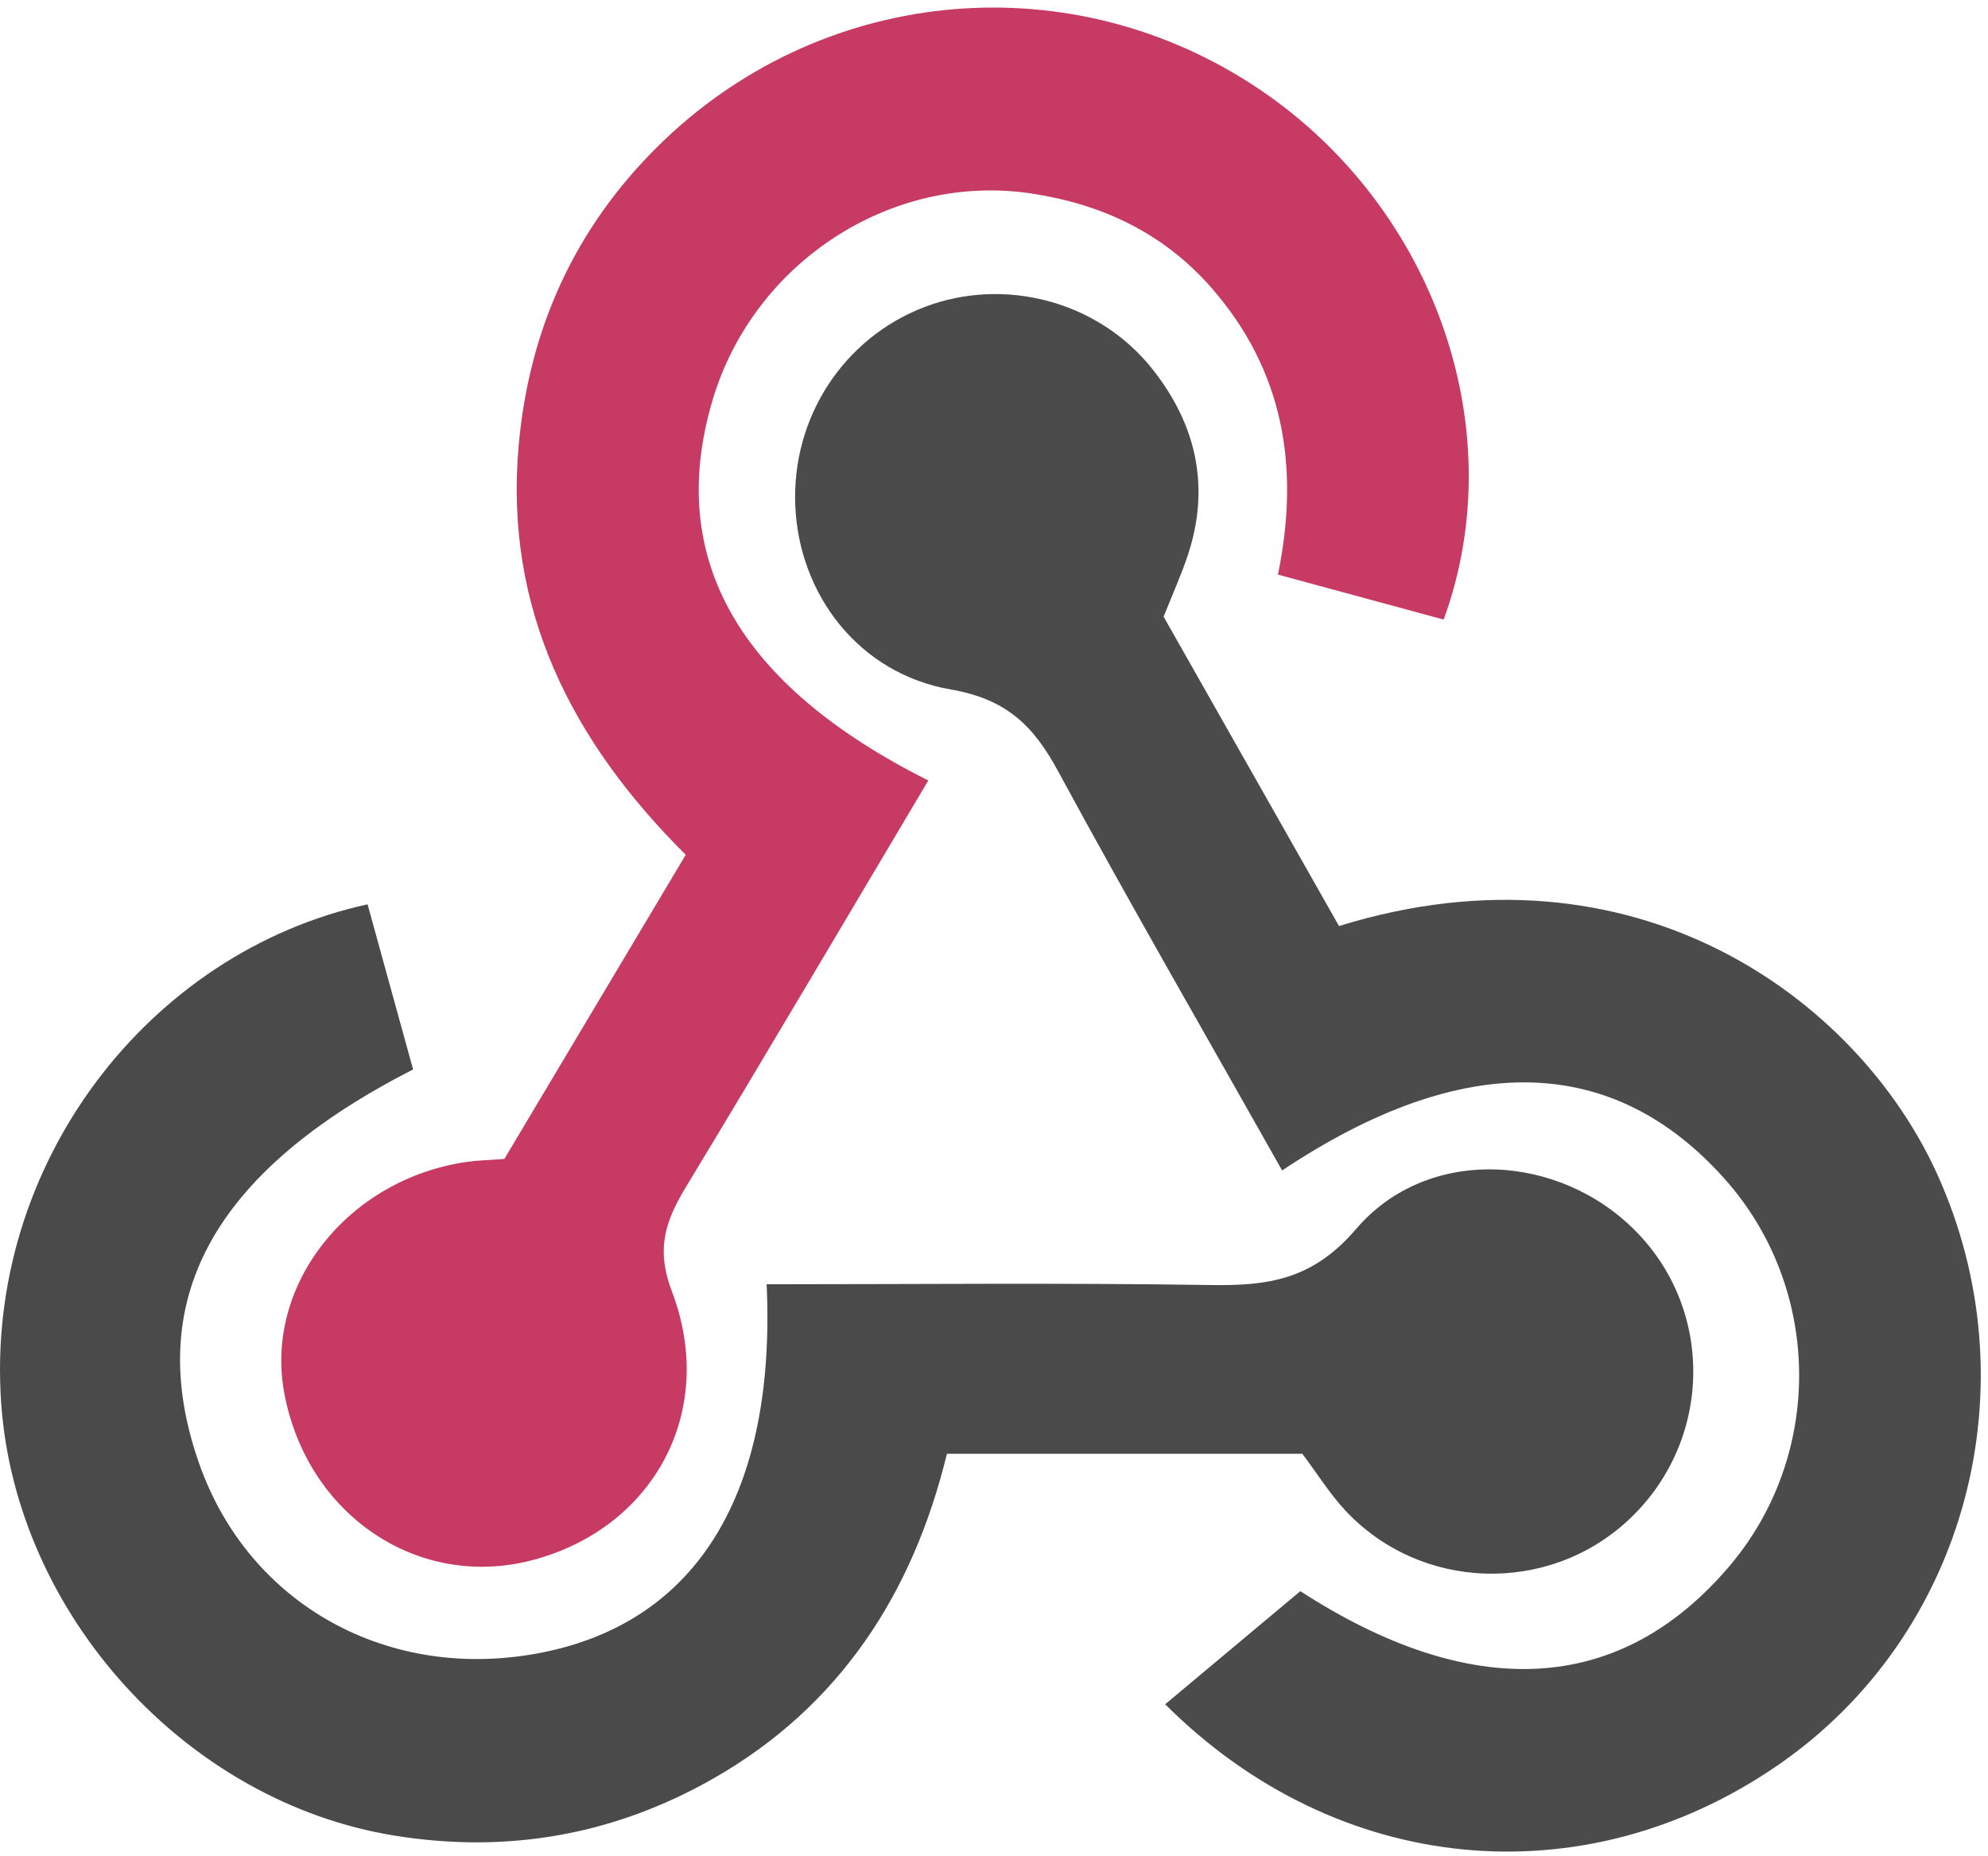
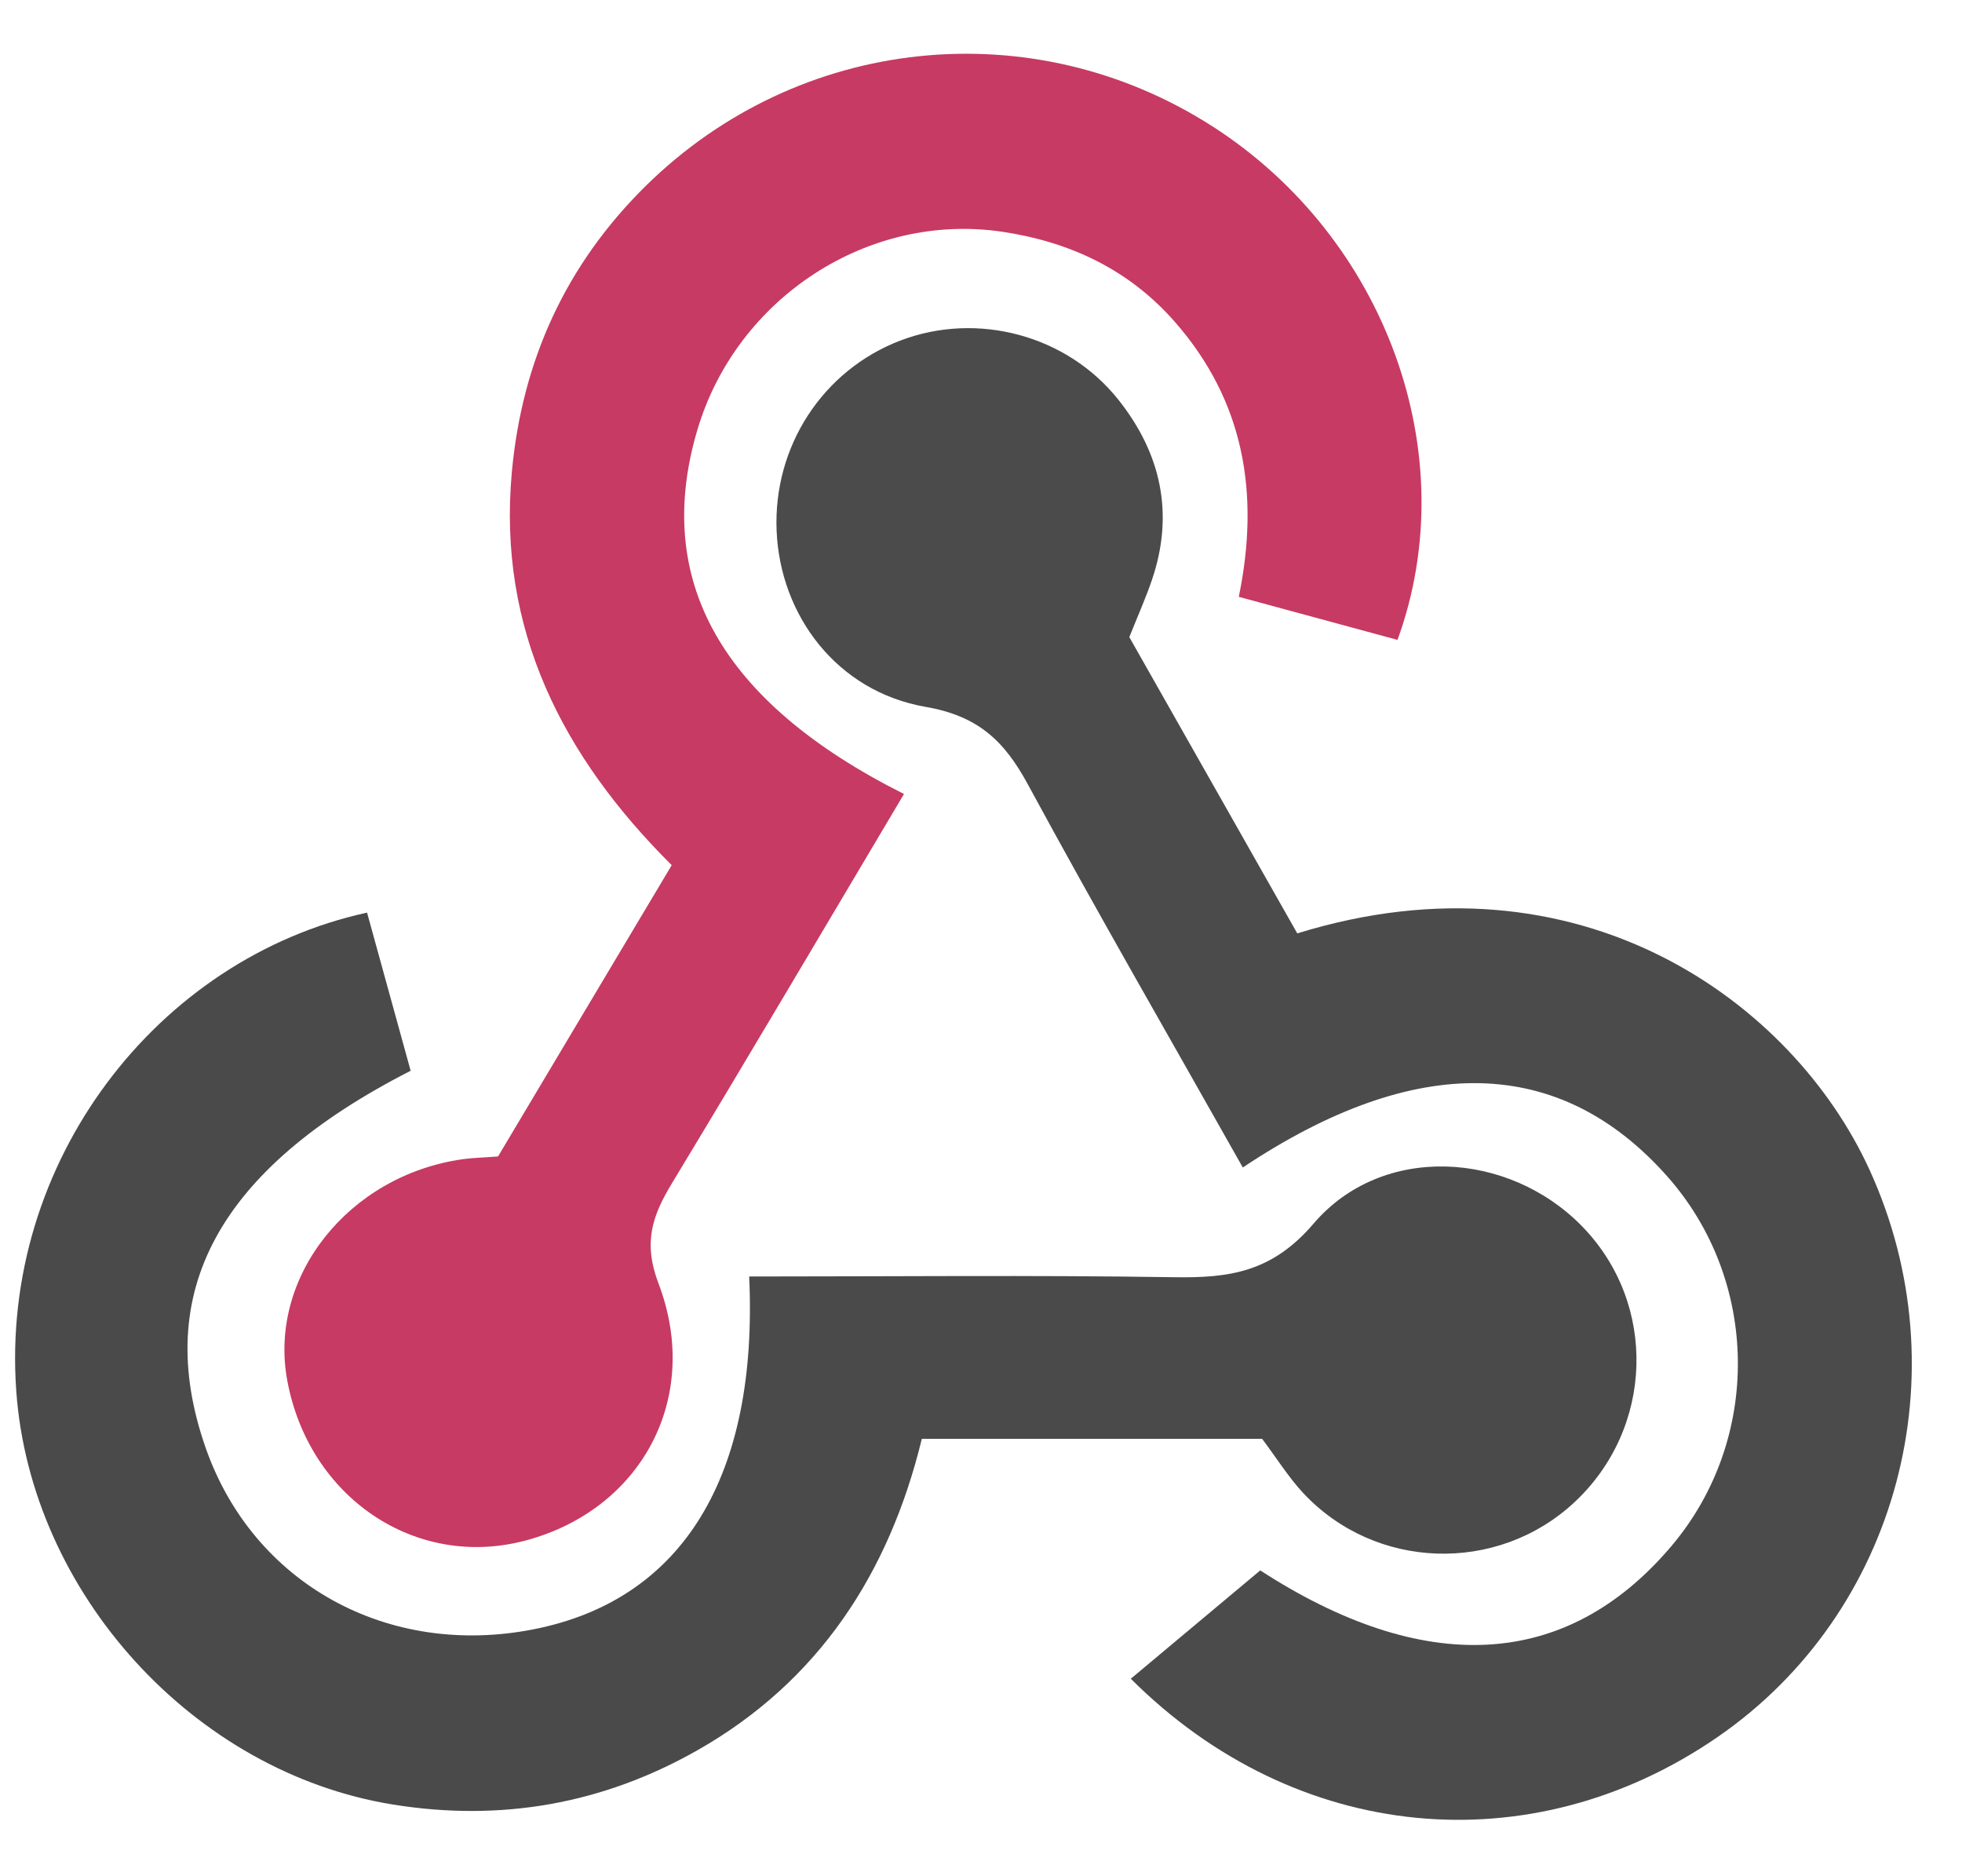
- <svg xmlns="http://www.w3.org/2000/svg" width="2500" height="2334" viewBox="0 0 256 239" preserveAspectRatio="xMidYMid">
-   <path d="M119.54 100.503c-10.61 17.836-20.775 35.108-31.152 52.25-2.665 4.401-3.984 7.986-1.855 13.58 5.878 15.454-2.414 30.493-17.998 34.575-14.697 3.851-29.016-5.808-31.932-21.543-2.584-13.927 8.224-27.58 23.58-29.757 1.286-.184 2.6-.205 4.762-.367l23.358-39.168C73.612 95.465 64.868 78.39 66.803 57.23c1.368-14.957 7.25-27.883 18-38.477 20.59-20.288 52.002-23.573 76.246-8.001 23.284 14.958 33.948 44.094 24.858 69.031-6.854-1.858-13.756-3.732-21.343-5.79 2.854-13.865.743-26.315-8.608-36.981-6.178-7.042-14.106-10.733-23.12-12.093-18.072-2.73-35.815 8.88-41.08 26.618-5.976 20.13 3.069 36.575 27.784 48.967z" fill="#C73A63" />
-   <path d="M149.841 79.41c7.475 13.187 15.065 26.573 22.587 39.836 38.02-11.763 66.686 9.284 76.97 31.817 12.422 27.219 3.93 59.457-20.465 76.25-25.04 17.238-56.707 14.293-78.892-7.851 5.654-4.733 11.336-9.487 17.407-14.566 21.912 14.192 41.077 13.524 55.305-3.282 12.133-14.337 11.87-35.714-.615-49.75-14.408-16.197-33.707-16.691-57.035-1.143-9.677-17.168-19.522-34.199-28.893-51.491-3.16-5.828-6.648-9.21-13.77-10.443-11.893-2.062-19.571-12.275-20.032-23.717-.453-11.316 6.214-21.545 16.634-25.53 10.322-3.949 22.435-.762 29.378 8.014 5.674 7.17 7.477 15.24 4.491 24.083-.83 2.466-1.905 4.852-3.07 7.774z" fill="#4B4B4B" />
-   <path d="M167.707 187.21h-45.77c-4.387 18.044-13.863 32.612-30.19 41.876-12.693 7.2-26.373 9.641-40.933 7.29-26.808-4.323-48.728-28.456-50.658-55.63-2.184-30.784 18.975-58.147 47.178-64.293 1.947 7.071 3.915 14.21 5.862 21.264-25.876 13.202-34.832 29.836-27.59 50.636 6.375 18.304 24.484 28.337 44.147 24.457 20.08-3.962 30.204-20.65 28.968-47.432 19.036 0 38.088-.197 57.126.097 7.434.117 13.173-.654 18.773-7.208 9.22-10.784 26.191-9.811 36.121.374 10.148 10.409 9.662 27.157-1.077 37.127-10.361 9.62-26.73 9.106-36.424-1.26-1.992-2.136-3.562-4.673-5.533-7.298z" fill="#4A4A4A" />
+ <svg xmlns="http://www.w3.org/2000/svg" height="2390" preserveAspectRatio="xMidYMid" viewBox="-2.028 -4.82 263.848 249.371" width="2500">
+   <path d="m119.54 100.503c-10.61 17.836-20.775 35.108-31.152 52.25-2.665 4.401-3.984 7.986-1.855 13.58 5.878 15.454-2.414 30.493-17.998 34.575-14.697 3.851-29.016-5.808-31.932-21.543-2.584-13.927 8.224-27.58 23.58-29.757 1.286-.184 2.6-.205 4.762-.367l23.358-39.168c-14.691-14.608-23.435-31.683-21.5-52.843 1.368-14.957 7.25-27.883 18-38.477 20.59-20.288 52.002-23.573 76.246-8.001 23.284 14.958 33.948 44.094 24.858 69.031-6.854-1.858-13.756-3.732-21.343-5.79 2.854-13.865.743-26.315-8.608-36.981-6.178-7.042-14.106-10.733-23.12-12.093-18.072-2.73-35.815 8.88-41.08 26.618-5.976 20.13 3.069 36.575 27.784 48.967z" fill="#c73a63" />
+   <path d="m149.841 79.41c7.475 13.187 15.065 26.573 22.587 39.836 38.02-11.763 66.686 9.284 76.97 31.817 12.422 27.219 3.93 59.457-20.465 76.25-25.04 17.238-56.707 14.293-78.892-7.851 5.654-4.733 11.336-9.487 17.407-14.566 21.912 14.192 41.077 13.524 55.305-3.282 12.133-14.337 11.87-35.714-.615-49.75-14.408-16.197-33.707-16.691-57.035-1.143-9.677-17.168-19.522-34.199-28.893-51.491-3.16-5.828-6.648-9.21-13.77-10.443-11.893-2.062-19.571-12.275-20.032-23.717-.453-11.316 6.214-21.545 16.634-25.53 10.322-3.949 22.435-.762 29.378 8.014 5.674 7.17 7.477 15.24 4.491 24.083-.83 2.466-1.905 4.852-3.07 7.774z" fill="#4b4b4b" />
+   <path d="m167.707 187.21h-45.77c-4.387 18.044-13.863 32.612-30.19 41.876-12.693 7.2-26.373 9.641-40.933 7.29-26.808-4.323-48.728-28.456-50.658-55.63-2.184-30.784 18.975-58.147 47.178-64.293 1.947 7.071 3.915 14.21 5.862 21.264-25.876 13.202-34.832 29.836-27.59 50.636 6.375 18.304 24.484 28.337 44.147 24.457 20.08-3.962 30.204-20.65 28.968-47.432 19.036 0 38.088-.197 57.126.097 7.434.117 13.173-.654 18.773-7.208 9.22-10.784 26.191-9.811 36.121.374 10.148 10.409 9.662 27.157-1.077 37.127-10.361 9.62-26.73 9.106-36.424-1.26-1.992-2.136-3.562-4.673-5.533-7.298z" fill="#4a4a4a" />
</svg>
